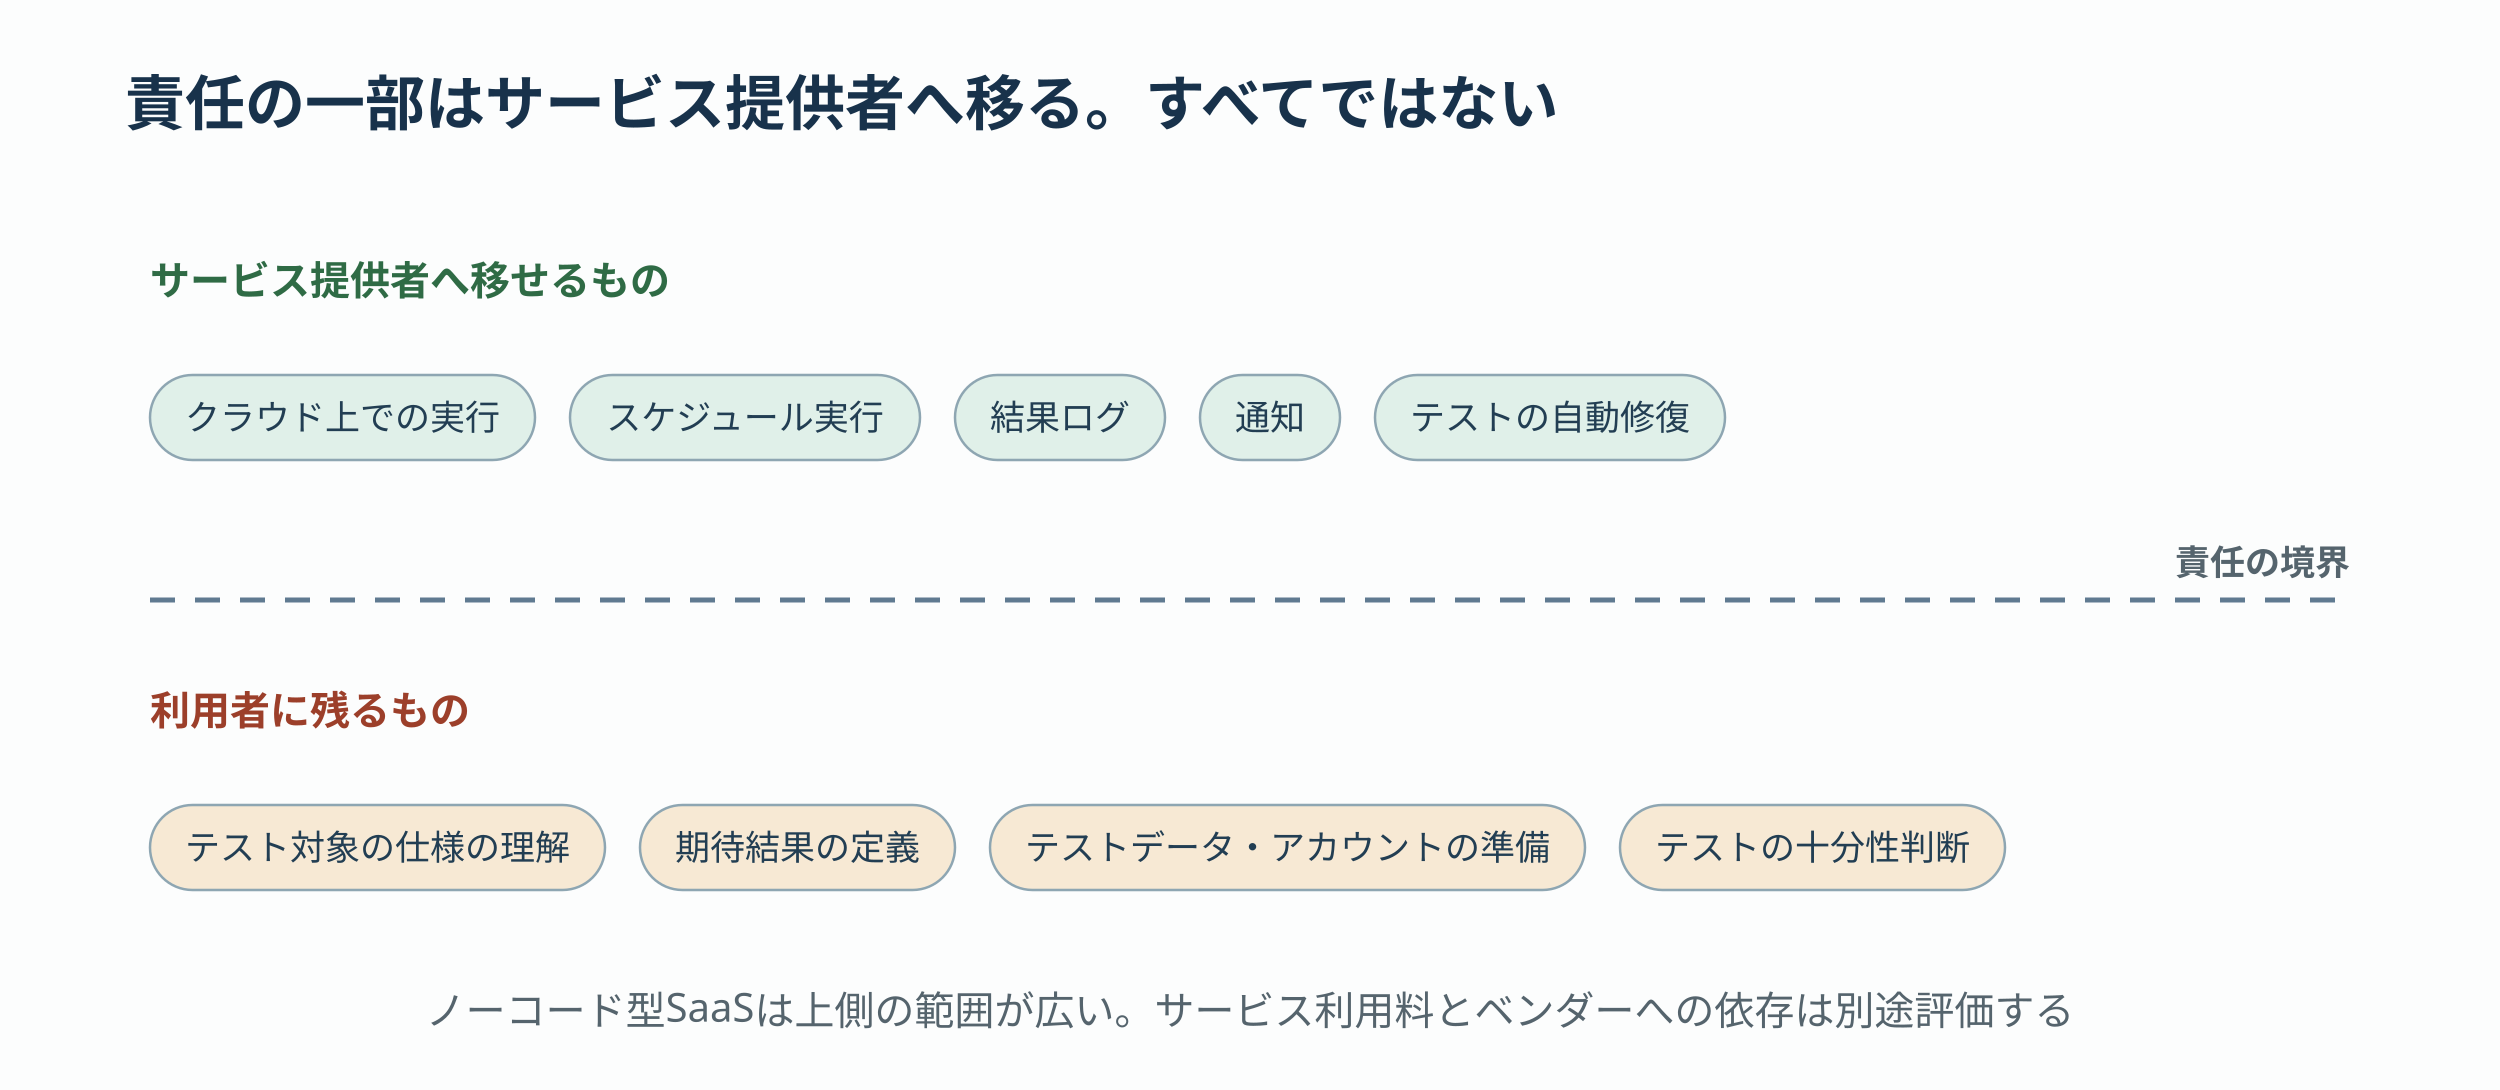
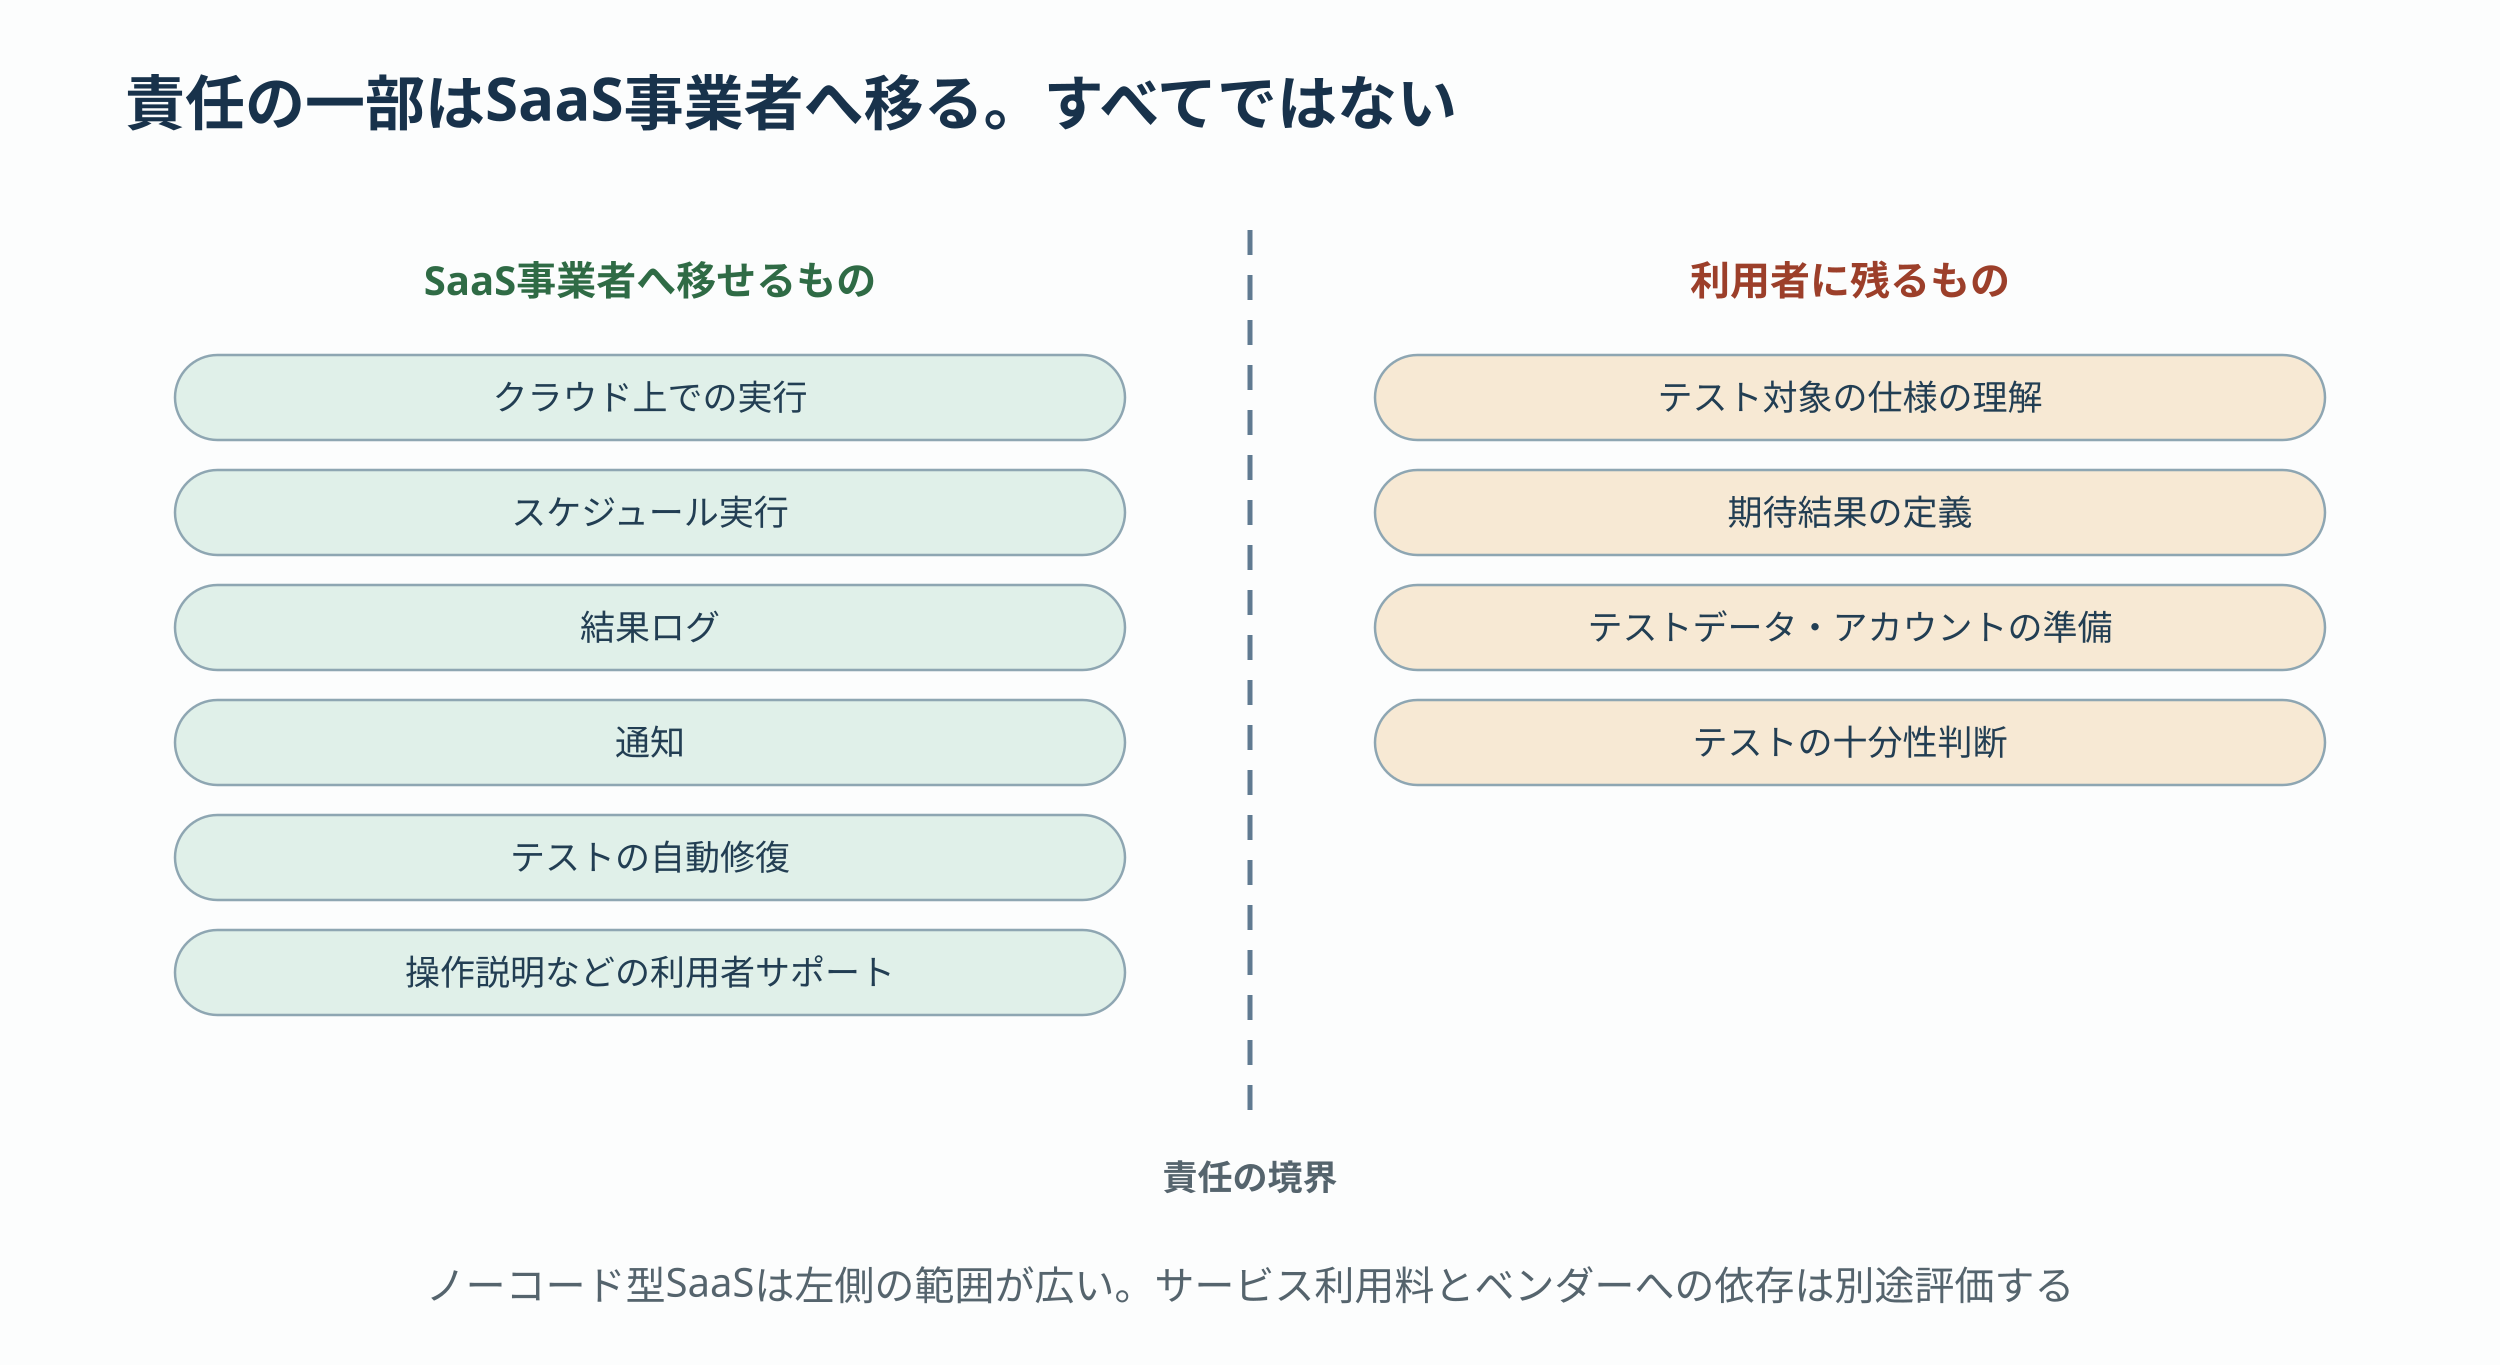
- <svg xmlns="http://www.w3.org/2000/svg" width="1000" height="436" viewBox="0 0 1000 436" role="img" aria-label="提供者へ移せる責任と利用者に残る責任" aria-describedby="desc">
+ <svg xmlns="http://www.w3.org/2000/svg" width="1000" height="546" viewBox="0 0 1000 546" role="img" aria-label="SaaS事業者へ移せる責任と利用者に残る責任" aria-describedby="desc">
  <rect width="100%" height="100%" fill="#fcfdfd" />
-   <text x="50" y="50" text-anchor="start" font-family="sans-serif" font-size="24" font-weight="700" fill="#18324b">責任の一部はサービス提供者へ移る。すべてではない</text>
-   <path d="M60 240 H940" stroke="#607a91" stroke-width="2" stroke-dasharray="10 8" />
-   <text x="940" y="230" text-anchor="end" font-family="sans-serif" font-size="14" font-weight="700" fill="#55646d">責任の境界</text>
-   <text x="60" y="118" text-anchor="start" font-family="sans-serif" font-size="16" font-weight="700" fill="#2f6b45">サービス提供者へ移せるもの</text>
-   <rect x="60" y="150" width="154" height="34" rx="17.0" fill="#e0f0e9" stroke="#8ea6b2" stroke-width="1" />
-   <text x="137" y="172" text-anchor="middle" font-family="sans-serif" font-size="14" fill="#223e53">クラウド上での実行</text>
-   <rect x="228" y="150" width="140" height="34" rx="17.0" fill="#e0f0e9" stroke="#8ea6b2" stroke-width="1" />
-   <text x="298" y="172" text-anchor="middle" font-family="sans-serif" font-size="14" fill="#223e53">スケジュール実行</text>
-   <rect x="382" y="150" width="84" height="34" rx="17.0" fill="#e0f0e9" stroke="#8ea6b2" stroke-width="1" />
-   <text x="424" y="172" text-anchor="middle" font-family="sans-serif" font-size="14" fill="#223e53">結果ログ</text>
-   <rect x="480" y="150" width="56" height="34" rx="17.0" fill="#e0f0e9" stroke="#8ea6b2" stroke-width="1" />
-   <text x="508" y="172" text-anchor="middle" font-family="sans-serif" font-size="14" fill="#223e53">通知</text>
-   <rect x="550" y="150" width="140" height="34" rx="17.0" fill="#e0f0e9" stroke="#8ea6b2" stroke-width="1" />
-   <text x="620" y="172" text-anchor="middle" font-family="sans-serif" font-size="14" fill="#223e53">テストの自動修復</text>
-   <text x="60" y="290" text-anchor="start" font-family="sans-serif" font-size="16" font-weight="700" fill="#9c3f2a">利用者に残るもの</text>
-   <rect x="60" y="322" width="182" height="34" rx="17.0" fill="#f7e9d4" stroke="#8ea6b2" stroke-width="1" />
-   <text x="151" y="344" text-anchor="middle" font-family="sans-serif" font-size="14" fill="#223e53">テスト対象の仕様の理解</text>
-   <rect x="256" y="322" width="126" height="34" rx="17.0" fill="#f7e9d4" stroke="#8ea6b2" stroke-width="1" />
-   <text x="319" y="344" text-anchor="middle" font-family="sans-serif" font-size="14" fill="#223e53">期待結果の定義</text>
-   <rect x="396" y="322" width="238" height="34" rx="17.0" fill="#f7e9d4" stroke="#8ea6b2" stroke-width="1" />
-   <text x="515" y="344" text-anchor="middle" font-family="sans-serif" font-size="14" fill="#223e53">テストデータ・アカウントの準備</text>
-   <rect x="648" y="322" width="154" height="34" rx="17.0" fill="#f7e9d4" stroke="#8ea6b2" stroke-width="1" />
-   <text x="725" y="344" text-anchor="middle" font-family="sans-serif" font-size="14" fill="#223e53">テストの十分性判断</text>
-   <text x="500" y="410" text-anchor="middle" font-family="sans-serif" font-size="16" fill="#55646d">ノーコード型SaaSは上側の範囲が広い。サービス利用料とベンダーへの依存は別途評価する</text>
+   <text x="50" y="50" text-anchor="start" font-family="sans-serif" font-size="24" font-weight="700" fill="#18324b">責任の一部はSaaS事業者へ移る。すべてではない</text>
+   <path d="M500 92 V452" stroke="#607a91" stroke-width="2" stroke-dasharray="10 8" />
+   <text x="500" y="476" text-anchor="middle" font-family="sans-serif" font-size="14" font-weight="700" fill="#55646d">責任の境界</text>
+   <text x="260" y="118" text-anchor="middle" font-family="sans-serif" font-size="16" font-weight="700" fill="#2f6b45">SaaS事業者へ移せるもの</text>
+   <rect x="70" y="142" width="380" height="34" rx="17.0" fill="#e0f0e9" stroke="#8ea6b2" stroke-width="1" />
+   <text x="260" y="164" text-anchor="middle" font-family="sans-serif" font-size="14" fill="#223e53">クラウド上での実行</text>
+   <rect x="70" y="188" width="380" height="34" rx="17.0" fill="#e0f0e9" stroke="#8ea6b2" stroke-width="1" />
+   <text x="260" y="210" text-anchor="middle" font-family="sans-serif" font-size="14" fill="#223e53">スケジュール実行</text>
+   <rect x="70" y="234" width="380" height="34" rx="17.0" fill="#e0f0e9" stroke="#8ea6b2" stroke-width="1" />
+   <text x="260" y="256" text-anchor="middle" font-family="sans-serif" font-size="14" fill="#223e53">結果ログ</text>
+   <rect x="70" y="280" width="380" height="34" rx="17.0" fill="#e0f0e9" stroke="#8ea6b2" stroke-width="1" />
+   <text x="260" y="302" text-anchor="middle" font-family="sans-serif" font-size="14" fill="#223e53">通知</text>
+   <rect x="70" y="326" width="380" height="34" rx="17.0" fill="#e0f0e9" stroke="#8ea6b2" stroke-width="1" />
+   <text x="260" y="348" text-anchor="middle" font-family="sans-serif" font-size="14" fill="#223e53">テストの自動修復</text>
+   <rect x="70" y="372" width="380" height="34" rx="17.0" fill="#e0f0e9" stroke="#8ea6b2" stroke-width="1" />
+   <text x="260" y="394" text-anchor="middle" font-family="sans-serif" font-size="14" fill="#223e53">操作説明などの利用者サポート</text>
+   <text x="740" y="118" text-anchor="middle" font-family="sans-serif" font-size="16" font-weight="700" fill="#9c3f2a">利用者に残るもの</text>
+   <rect x="550" y="142" width="380" height="34" rx="17.0" fill="#f7e9d4" stroke="#8ea6b2" stroke-width="1" />
+   <text x="740" y="164" text-anchor="middle" font-family="sans-serif" font-size="14" fill="#223e53">テスト対象の仕様の理解</text>
+   <rect x="550" y="188" width="380" height="34" rx="17.0" fill="#f7e9d4" stroke="#8ea6b2" stroke-width="1" />
+   <text x="740" y="210" text-anchor="middle" font-family="sans-serif" font-size="14" fill="#223e53">期待結果の定義</text>
+   <rect x="550" y="234" width="380" height="34" rx="17.0" fill="#f7e9d4" stroke="#8ea6b2" stroke-width="1" />
+   <text x="740" y="256" text-anchor="middle" font-family="sans-serif" font-size="14" fill="#223e53">テストデータ・アカウントの準備</text>
+   <rect x="550" y="280" width="380" height="34" rx="17.0" fill="#f7e9d4" stroke="#8ea6b2" stroke-width="1" />
+   <text x="740" y="302" text-anchor="middle" font-family="sans-serif" font-size="14" fill="#223e53">テストの十分性判断</text>
+   <text x="500" y="520" text-anchor="middle" font-family="sans-serif" font-size="16" fill="#55646d">ノーコード型SaaSは左側の範囲が広い。サービス利用料とベンダーへの依存は別途評価する</text>
</svg>
